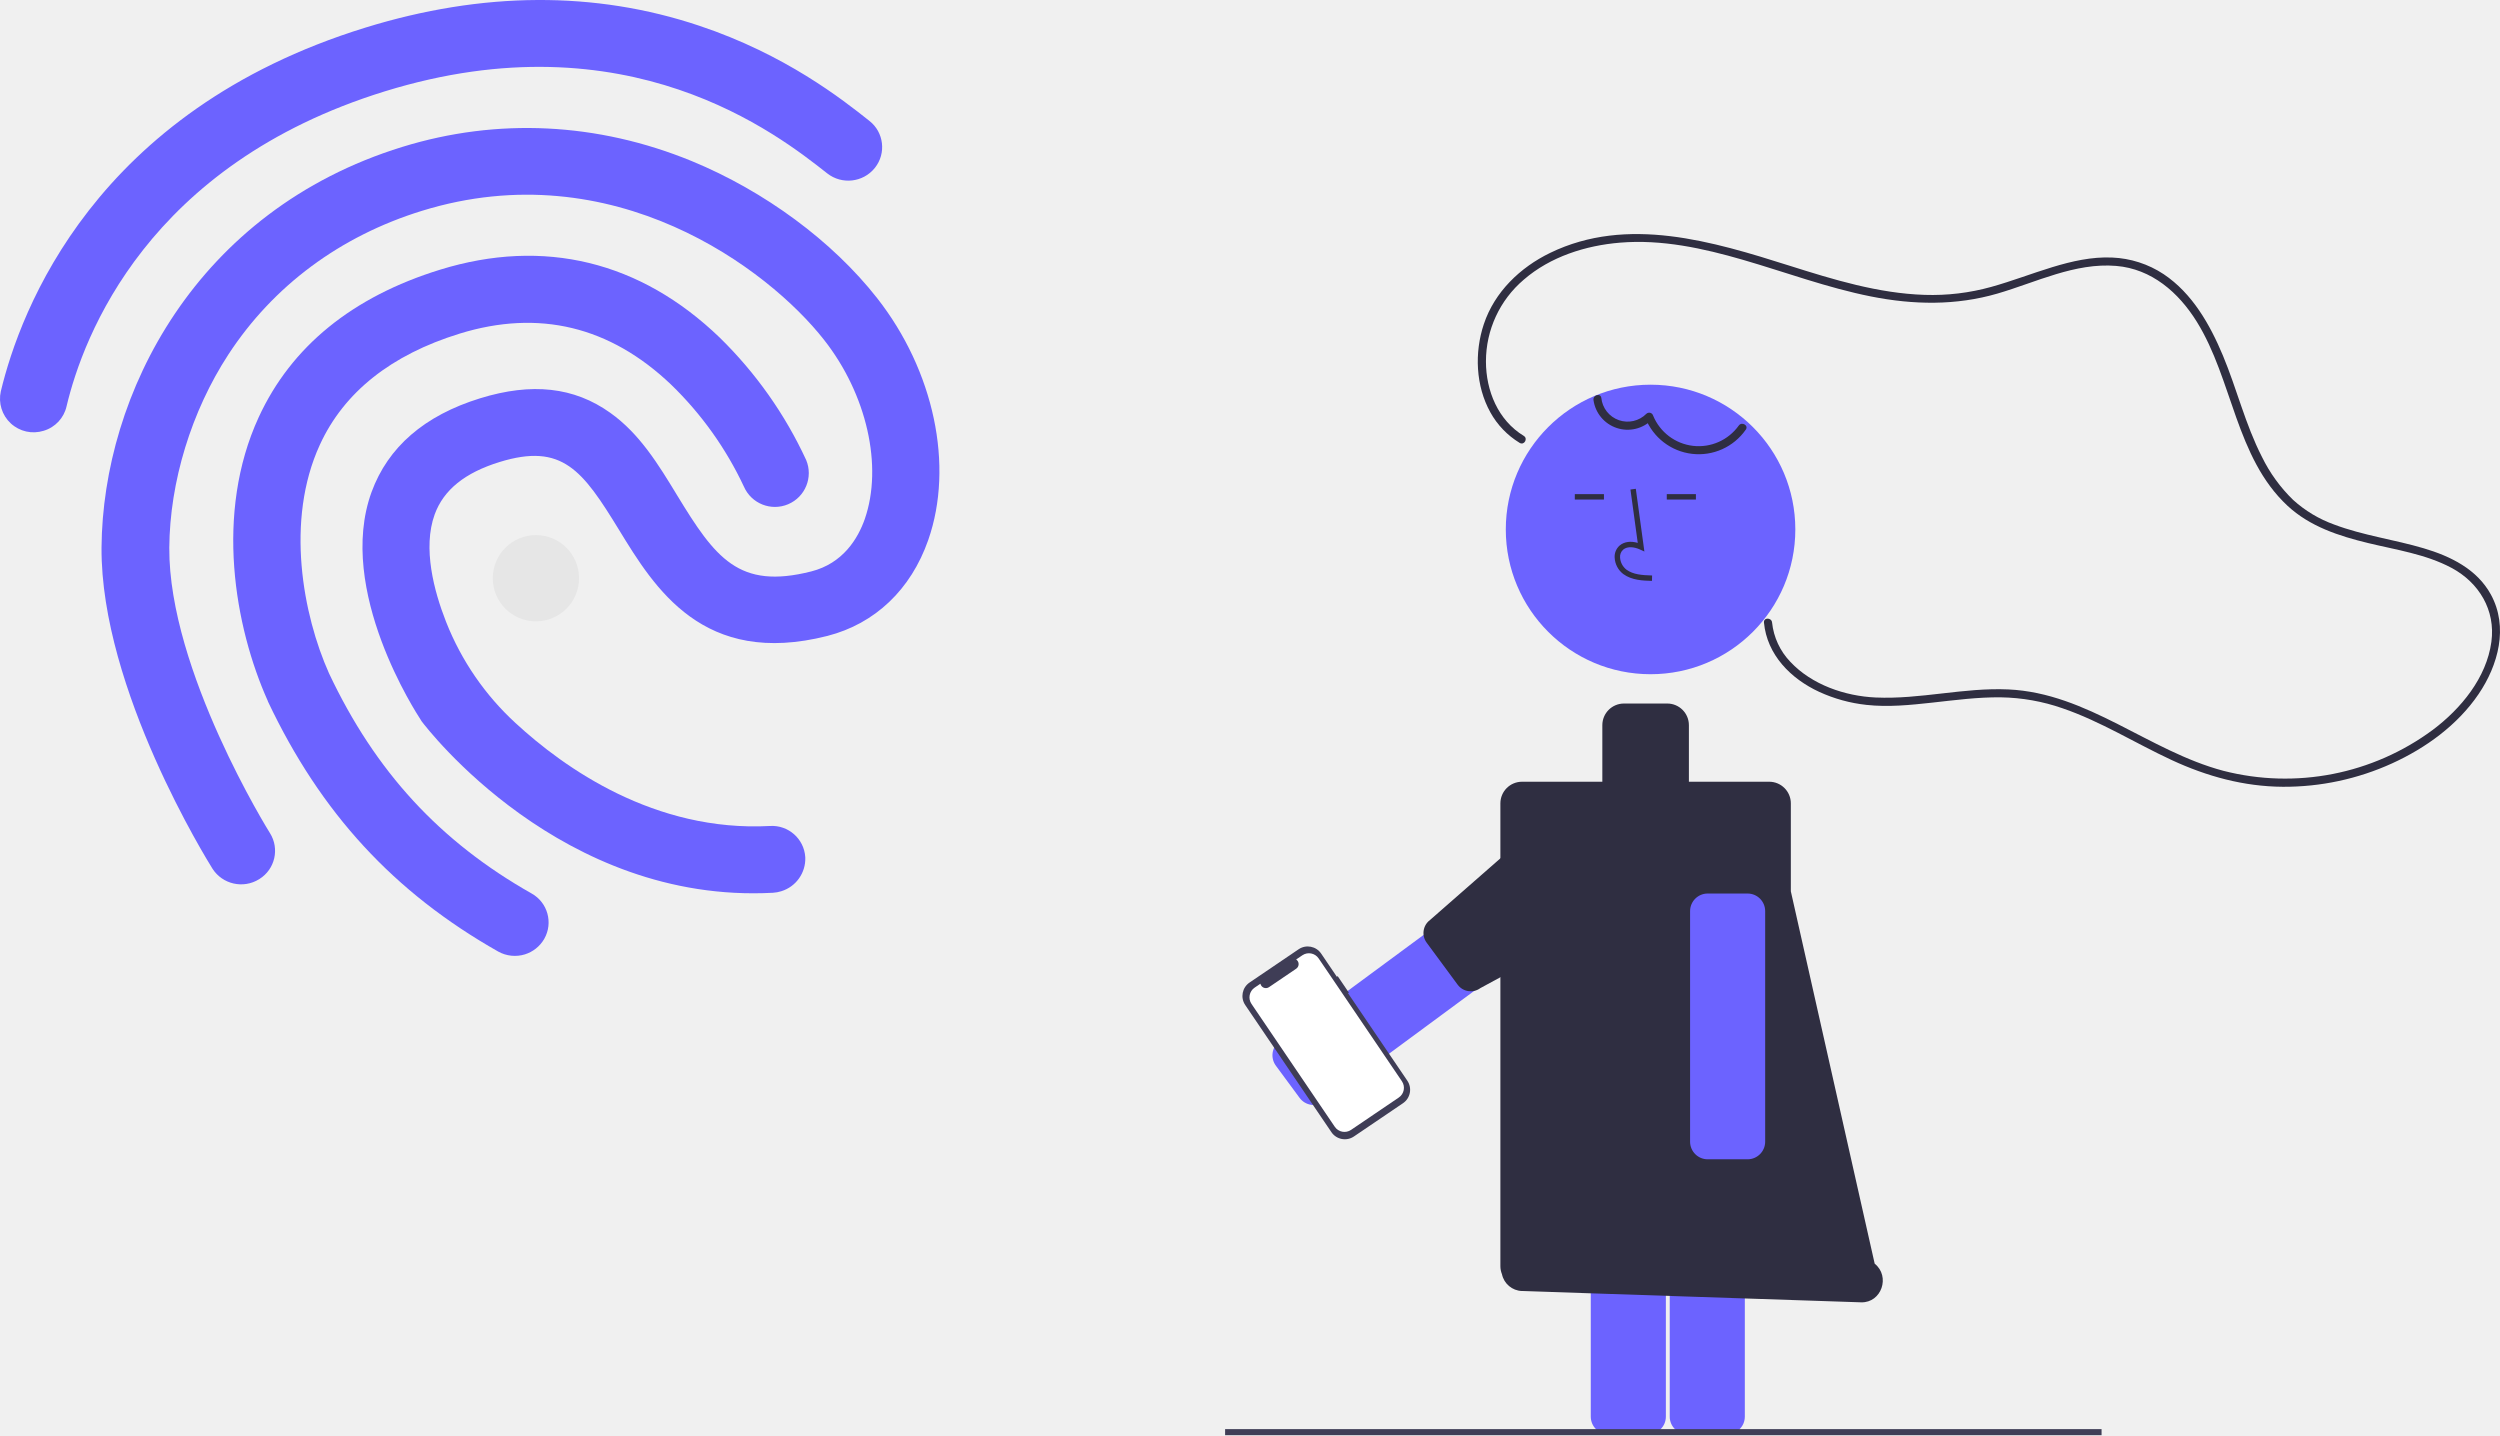
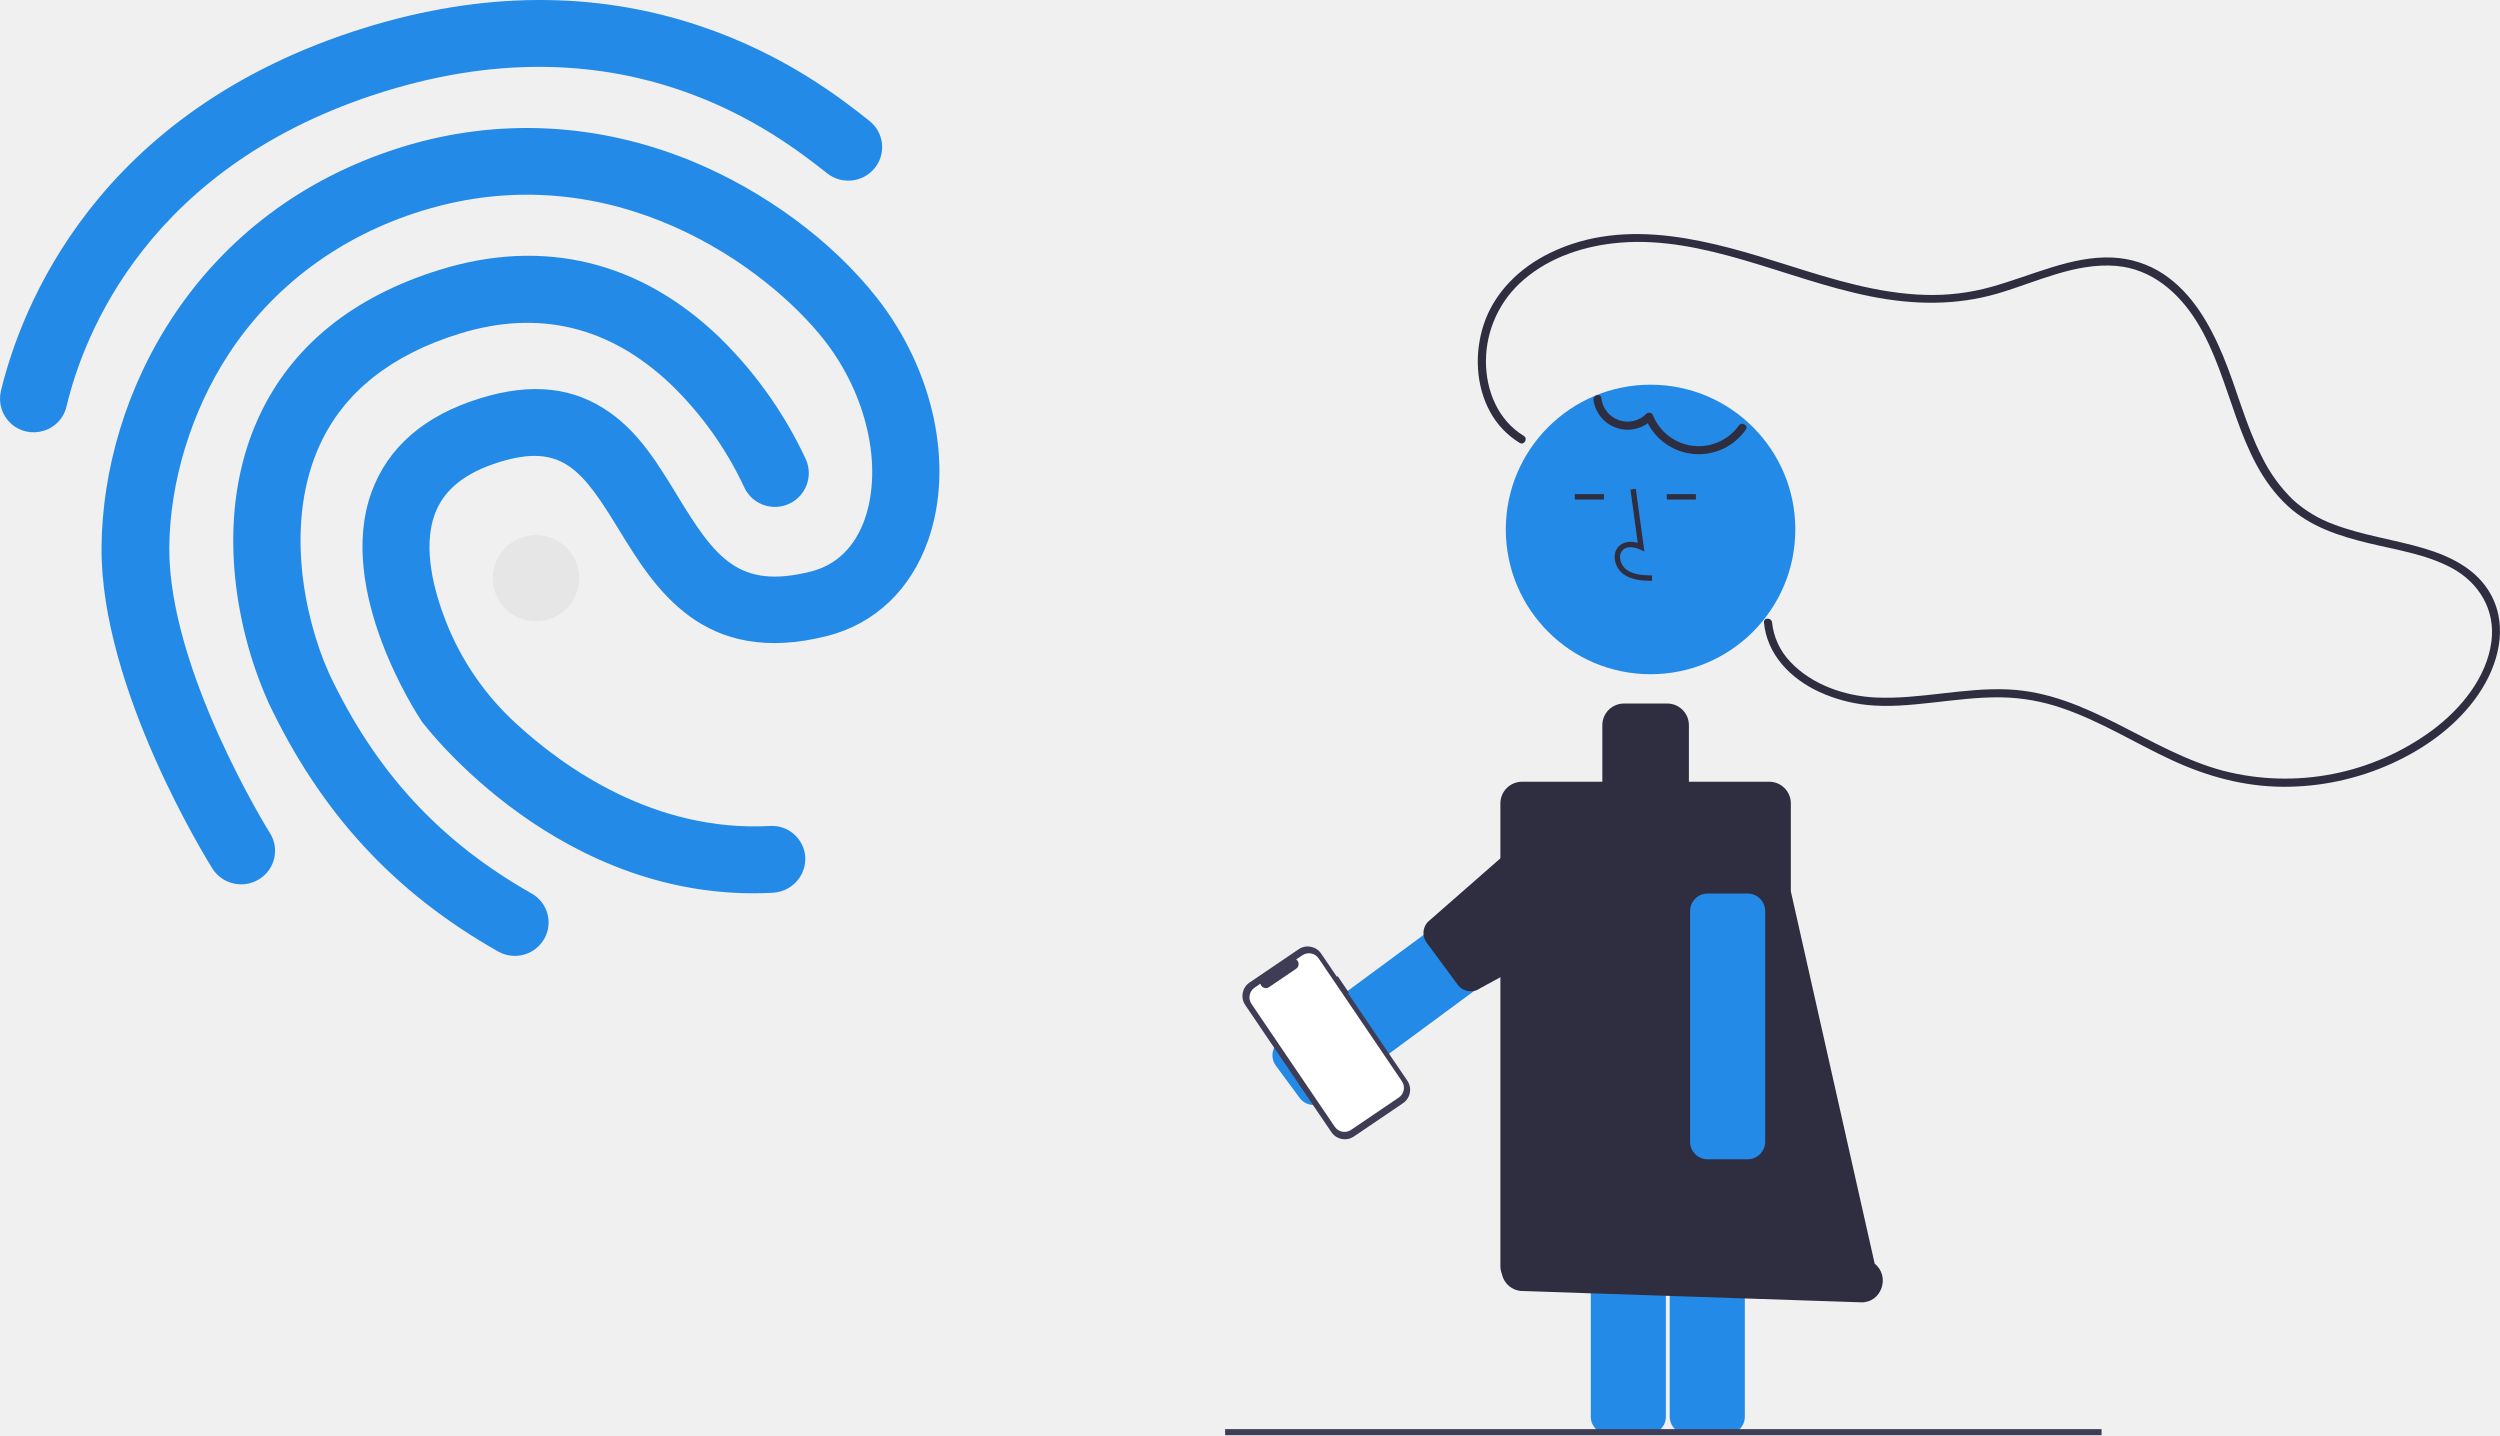
<svg xmlns="http://www.w3.org/2000/svg" data-name="Layer 1" width="924.256" height="530.591" viewBox="0 0 924.256 530.591">
-   <path d="M153.998,343.966a12.416,12.416,0,0,1-15.82-14.588c7.224-30.053,34.692-103.546,134.758-134.458,43.345-13.39,84.914-13.618,123.5-.684,31.744,10.596,52.817,27.178,62.897,35.193a12.313,12.313,0,0,1,2.017,17.297q-.038.048-.076.095a12.603,12.603,0,0,1-17.561,1.993c-18.263-14.39-73.684-58.105-163.507-30.358C192.5,245.549,168.676,308.922,162.496,334.85a12.231,12.231,0,0,1-8.498,9.117Z" transform="translate(-137.8721 -184.7043)" fill="#6c63ff" />
-   <path d="M426.738,514.185a12.346,12.346,0,0,1-3.068.577c-78.175,4.21-127.913-60.735-129.955-63.443l-.379-.625c-1.246-1.933-31.342-47.723-18.093-84.088,6.086-16.625,19.544-28.294,40.116-34.649,19.133-5.91,34.789-4.162,48.115,5.354,10.927,7.753,17.93,19.315,24.717,30.48,14.116,23.182,22.768,34.977,49.6,28.172,11.781-2.99,17.282-12.201,19.795-19.376,6.766-19.525.77-46.143-15.096-66.281-20.497-26.126-77.86-69.52-148.634-47.657-30.223,9.336-54.958,27.734-71.522,53.068-13.722,21.024-21.699,47.137-21.874,71.488-.275,45.341,36.884,104.991,37.236,105.532a12.29,12.29,0,0,1-3.906,16.936q-.057.036-.114.071a12.584,12.584,0,0,1-17.235-3.857c-1.677-2.728-41.356-66.33-41.036-118.732.445-56.8,34.961-124.588,111.154-148.125,35.218-10.879,72.229-9.051,107.058,5.229,26.995,11.136,51.979,29.57,68.497,50.619,21.098,26.868,28.53,62.038,18.926,89.487-6.403,18.3-19.659,30.926-37.275,35.441-45.914,11.679-63.9-17.726-77.018-39.177-13.47-21.991-20.921-32.301-44.202-25.11-12.783,3.949-20.659,10.277-23.971,19.368-4.507,12.428-.236,28.358,4.141,39.525q.068.175.136.349a100.946,100.946,0,0,0,25.613,37.252c18.012,16.634,51.451,40.347,94.07,38.06a12.309,12.309,0,0,1,13.048,11.522q.004.059.007.118a12.579,12.579,0,0,1-8.852,12.472Z" transform="translate(-137.8721 -184.7043)" fill="#6c63ff" />
-   <path d="M331.94,537.534a12.616,12.616,0,0,1-9.871-1.031c-38.557-21.846-65.625-51.228-85.116-92.41l-.078-.254c-12.284-27.458-19.679-69.409-3.367-104.866,12.042-26.162,34.646-44.552,67.071-54.568,38.35-11.847,74.059-3.125,103.366,25.103A153.17,153.17,0,0,1,435.929,354.806a12.516,12.516,0,0,1-23.031,9.804,128.261,128.261,0,0,0-26.966-37.76c-22.59-21.492-48.85-27.847-78.142-18.799-25.313,7.819-42.743,21.643-51.666,41.092-12.867,27.994-6.243,62.949,3.371,84.462,17.186,36.423,41.025,62.258,74.961,81.451a12.255,12.255,0,0,1,4.655,16.695q-.047.083-.095.166A12.569,12.569,0,0,1,331.94,537.534Z" transform="translate(-137.8721 -184.7043)" fill="#6c63ff" />
+   <path d="M153.998,343.966a12.416,12.416,0,0,1-15.82-14.588c7.224-30.053,34.692-103.546,134.758-134.458,43.345-13.39,84.914-13.618,123.5-.684,31.744,10.596,52.817,27.178,62.897,35.193a12.313,12.313,0,0,1,2.017,17.297q-.038.048-.076.095a12.603,12.603,0,0,1-17.561,1.993c-18.263-14.39-73.684-58.105-163.507-30.358C192.5,245.549,168.676,308.922,162.496,334.85a12.231,12.231,0,0,1-8.498,9.117Z" transform="translate(-137.8721 -184.7043)" fill="#238be7" />
+   <path d="M426.738,514.185a12.346,12.346,0,0,1-3.068.577c-78.175,4.21-127.913-60.735-129.955-63.443l-.379-.625c-1.246-1.933-31.342-47.723-18.093-84.088,6.086-16.625,19.544-28.294,40.116-34.649,19.133-5.91,34.789-4.162,48.115,5.354,10.927,7.753,17.93,19.315,24.717,30.48,14.116,23.182,22.768,34.977,49.6,28.172,11.781-2.99,17.282-12.201,19.795-19.376,6.766-19.525.77-46.143-15.096-66.281-20.497-26.126-77.86-69.52-148.634-47.657-30.223,9.336-54.958,27.734-71.522,53.068-13.722,21.024-21.699,47.137-21.874,71.488-.275,45.341,36.884,104.991,37.236,105.532a12.29,12.29,0,0,1-3.906,16.936q-.057.036-.114.071a12.584,12.584,0,0,1-17.235-3.857c-1.677-2.728-41.356-66.33-41.036-118.732.445-56.8,34.961-124.588,111.154-148.125,35.218-10.879,72.229-9.051,107.058,5.229,26.995,11.136,51.979,29.57,68.497,50.619,21.098,26.868,28.53,62.038,18.926,89.487-6.403,18.3-19.659,30.926-37.275,35.441-45.914,11.679-63.9-17.726-77.018-39.177-13.47-21.991-20.921-32.301-44.202-25.11-12.783,3.949-20.659,10.277-23.971,19.368-4.507,12.428-.236,28.358,4.141,39.525q.068.175.136.349a100.946,100.946,0,0,0,25.613,37.252c18.012,16.634,51.451,40.347,94.07,38.06a12.309,12.309,0,0,1,13.048,11.522q.004.059.007.118a12.579,12.579,0,0,1-8.852,12.472Z" transform="translate(-137.8721 -184.7043)" fill="#238be7" />
+   <path d="M331.94,537.534a12.616,12.616,0,0,1-9.871-1.031c-38.557-21.846-65.625-51.228-85.116-92.41l-.078-.254c-12.284-27.458-19.679-69.409-3.367-104.866,12.042-26.162,34.646-44.552,67.071-54.568,38.35-11.847,74.059-3.125,103.366,25.103A153.17,153.17,0,0,1,435.929,354.806a12.516,12.516,0,0,1-23.031,9.804,128.261,128.261,0,0,0-26.966-37.76c-22.59-21.492-48.85-27.847-78.142-18.799-25.313,7.819-42.743,21.643-51.666,41.092-12.867,27.994-6.243,62.949,3.371,84.462,17.186,36.423,41.025,62.258,74.961,81.451a12.255,12.255,0,0,1,4.655,16.695q-.047.083-.095.166A12.569,12.569,0,0,1,331.94,537.534Z" transform="translate(-137.8721 -184.7043)" fill="#238be7" />
  <circle cx="198.128" cy="213.768" r="15.949" fill="#e6e6e6" />
-   <path d="M623.576,593.224a6.57,6.57,0,0,1-.984-.074,6.459,6.459,0,0,1-4.261-2.569L609.57,578.702a6.499,6.499,0,0,1,1.373-9.089l74.899-55.24a6.5,6.5,0,0,1,9.09,1.373l8.76,11.878a6.501,6.501,0,0,1-1.372,9.09L627.42,591.954A6.454,6.454,0,0,1,623.576,593.224Z" transform="translate(-137.8721 -184.7043)" fill="#6c63ff" />
+   <path d="M623.576,593.224a6.57,6.57,0,0,1-.984-.074,6.459,6.459,0,0,1-4.261-2.569L609.57,578.702a6.499,6.499,0,0,1,1.373-9.089l74.899-55.24a6.5,6.5,0,0,1,9.09,1.373l8.76,11.878a6.501,6.501,0,0,1-1.372,9.09L627.42,591.954A6.454,6.454,0,0,1,623.576,593.224Z" transform="translate(-137.8721 -184.7043)" fill="#238be7" />
  <path d="M676.769,548.748,665.305,533.205a6,6,0,0,1,1.267-8.39l43.861-38.43a6,6,0,0,1,8.39,1.267l20.964,25.043a6,6,0,0,1-1.267,8.39l-53.361,28.93A6,6,0,0,1,676.769,548.748Z" transform="translate(-137.8721 -184.7043)" fill="#2f2e41" />
-   <path d="M747.246,714.956H732.487a6.508,6.508,0,0,1-6.5-6.5V585.441a6.508,6.508,0,0,1,6.5-6.5h14.759a6.508,6.508,0,0,1,6.5,6.5V708.456A6.508,6.508,0,0,1,747.246,714.956Z" transform="translate(-137.8721 -184.7043)" fill="#6c63ff" />
-   <path d="M776.438,714.956H761.678a6.508,6.508,0,0,1-6.5-6.5V585.441a6.508,6.508,0,0,1,6.5-6.5H776.438a6.508,6.508,0,0,1,6.5,6.5V708.456A6.508,6.508,0,0,1,776.438,714.956Z" transform="translate(-137.8721 -184.7043)" fill="#6c63ff" />
+   <path d="M747.246,714.956H732.487a6.508,6.508,0,0,1-6.5-6.5V585.441a6.508,6.508,0,0,1,6.5-6.5h14.759a6.508,6.508,0,0,1,6.5,6.5V708.456A6.508,6.508,0,0,1,747.246,714.956Z" transform="translate(-137.8721 -184.7043)" fill="#238be7" />
+   <path d="M776.438,714.956H761.678a6.508,6.508,0,0,1-6.5-6.5V585.441a6.508,6.508,0,0,1,6.5-6.5H776.438a6.508,6.508,0,0,1,6.5,6.5V708.456A6.508,6.508,0,0,1,776.438,714.956Z" transform="translate(-137.8721 -184.7043)" fill="#238be7" />
  <rect x="452.923" y="528.351" width="324.033" height="2.241" fill="#3f3d56" />
-   <circle cx="610.216" cy="195.742" r="53.519" fill="#6c63ff" />
+   <circle cx="610.216" cy="195.742" r="53.519" fill="#238be7" />
  <path d="M830.944,651.879,799.95,514.234V481.712a8,8,0,0,0-8-8H762.26V452.799a8,8,0,0,0-8-8h-16a8,8,0,0,0-8,8v20.913H700.569a8,8,0,0,0-8,8V652.799a7.968,7.968,0,0,0,.584,2.993,7.834,7.834,0,0,0,7.377,6.207L825.955,666.18C833.451,666.377,836.852,656.628,830.944,651.879Z" transform="translate(-137.8721 -184.7043)" fill="#2f2e41" />
  <path d="M748.603,399.461c-3.306-.093-7.42-.208-10.589-2.523a8.131,8.131,0,0,1-3.2-6.07,5.471,5.471,0,0,1,1.86-4.495c1.657-1.398,4.076-1.726,6.678-.961l-2.699-19.727,1.982-.271,3.172,23.19-1.654-.759c-1.919-.881-4.552-1.328-6.188.055a3.513,3.513,0,0,0-1.152,2.896,6.143,6.143,0,0,0,2.381,4.526c2.467,1.802,5.746,2.035,9.466,2.139Z" transform="translate(-137.8721 -184.7043)" fill="#2f2e41" />
  <rect x="582.21" y="182.682" width="10.771" height="2" fill="#2f2e41" />
  <rect x="616.21" y="182.682" width="10.771" height="2" fill="#2f2e41" />
  <path d="M701.221,345.854c-9.507-5.761-13.984-16.691-13.992-27.5a39.637,39.637,0,0,1,14.012-30.275c9.792-8.469,22.831-12.613,35.57-13.666,15.413-1.274,30.726,2.076,45.446,6.352,15.761,4.579,31.205,10.339,47.339,13.545,15.656,3.111,31.354,3.417,46.768-1.081,14.227-4.152,28.668-11.488,43.864-10.216,13.125,1.098,23.092,9.832,29.797,20.623,13.312,21.424,14.363,50.178,33.507,68.018,8.277,7.713,19.06,11.208,29.836,13.819,10.334,2.504,21.358,4.109,30.841,9.177,10.169,5.435,16.325,15.65,14.734,27.354-1.807,13.294-11.266,24.735-21.681,32.545A91.731,91.731,0,0,1,959.868,469.675c-27.632-7.331-50.088-28.746-79.528-30.088-16.424-.749-32.594,3.726-49.015,2.984-11.381-.514-23.63-4.722-31.557-13.185a24.709,24.709,0,0,1-6.757-14.537c-.179-1.906-3.181-1.924-3,0,1.125,11.957,9.927,20.789,20.43,25.644a56.355,56.355,0,0,0,17.48,4.812c8.036.888,16.229.048,24.228-.829,8.455-.927,16.924-2.069,25.448-1.967a72.74,72.74,0,0,1,22.837,4.061c14.106,4.838,26.813,12.865,40.288,19.116,13.042,6.051,26.7,9.802,41.146,9.895a96.211,96.211,0,0,0,40.368-8.657c12.478-5.684,24.203-14.169,31.972-25.608,7.284-10.724,11.108-24.793,4.553-36.799-5.138-9.41-14.936-14.172-24.816-17.103-10.952-3.25-22.399-4.734-33.12-8.781a45.593,45.593,0,0,1-15.172-9.1,57.003,57.003,0,0,1-11.531-15.911c-6.138-11.973-9.274-25.123-14.443-37.49-4.788-11.456-11.34-23.002-21.894-30.062a37.244,37.244,0,0,0-19.057-6.152c-7.518-.34-14.988,1.386-22.134,3.561-7.561,2.301-14.939,5.176-22.558,7.294a81.672,81.672,0,0,1-24.669,2.946c-17.122-.558-33.662-5.644-49.871-10.772-28.396-8.983-59.976-18.601-88.525-4.753-11.124,5.396-20.546,14.448-24.519,26.335-3.515,10.518-3.029,22.787,2.39,32.586a30.455,30.455,0,0,0,10.863,11.33c1.655,1.003,3.165-1.59,1.514-2.59Z" transform="translate(-137.8721 -184.7043)" fill="#2f2e41" />
-   <path d="M783.96,613.299H769.201a6.508,6.508,0,0,1-6.5-6.5V521.544a6.508,6.508,0,0,1,6.5-6.5h14.76a6.508,6.508,0,0,1,6.5,6.5v85.255A6.508,6.508,0,0,1,783.96,613.299Z" transform="translate(-137.8721 -184.7043)" fill="#6c63ff" />
+   <path d="M783.96,613.299H769.201a6.508,6.508,0,0,1-6.5-6.5V521.544a6.508,6.508,0,0,1,6.5-6.5h14.76a6.508,6.508,0,0,1,6.5,6.5v85.255A6.508,6.508,0,0,1,783.96,613.299Z" transform="translate(-137.8721 -184.7043)" fill="#238be7" />
  <path d="M726.988,332.612a12.736,12.736,0,0,0,21.659,7.201l-2.507-.662a21.205,21.205,0,0,0,37.152,4.397c1.13-1.569-1.472-3.069-2.59-1.514a18.21,18.21,0,0,1-31.668-3.68,1.522,1.522,0,0,0-2.507-.662,9.758,9.758,0,0,1-16.644-5.877c-.268-1.904-3.159-1.094-2.893.798Z" transform="translate(-137.8721 -184.7043)" fill="#2f2e41" />
-   <path id="f6ad8881-531f-450f-af8c-ee430f91c944-188" data-name="Path 33" d="M632.424,545.597l-.313.212-5.808-8.567a5.99,5.99,0,0,0-8.319-1.597h0l-18.15,12.304a5.99,5.99,0,0,0-1.597,8.319l31.861,46.998a5.99,5.99,0,0,0,8.319,1.597h0l18.15-12.304a5.99,5.99,0,0,0,1.597-8.319h0l-21.92-32.333.313-.212Z" transform="translate(-137.8721 -184.7043)" fill="#3f3d56" />
-   <path id="fc886b53-8f7f-459a-8f46-dc88972f03c0-189" data-name="Path 34" d="M619.357,537.87l-2.293,1.555a2.057,2.057,0,0,1,.014,3.415l-10.064,6.823a2.057,2.057,0,0,1-3.167-1.277l-2.142,1.452a4.33,4.33,0,0,0-1.154,6.014h0l30.793,45.423a4.33,4.33,0,0,0,6.014,1.154h0l17.652-11.967a4.33,4.33,0,0,0,1.154-6.014h0l-30.793-45.423a4.33,4.33,0,0,0-6.014-1.154h0Z" transform="translate(-137.8721 -184.7043)" fill="#fff" />
+   <path id="f6ad8881-531f-450f-af8c-ee430f91c944-116" data-name="Path 33" d="M632.424,545.597l-.313.212-5.808-8.567a5.99,5.99,0,0,0-8.319-1.597h0l-18.15,12.304a5.99,5.99,0,0,0-1.597,8.319l31.861,46.998a5.99,5.99,0,0,0,8.319,1.597h0l18.15-12.304a5.99,5.99,0,0,0,1.597-8.319h0l-21.92-32.333.313-.212Z" transform="translate(-137.8721 -184.7043)" fill="#3f3d56" />
+   <path id="fc886b53-8f7f-459a-8f46-dc88972f03c0-117" data-name="Path 34" d="M619.357,537.87l-2.293,1.555a2.057,2.057,0,0,1,.014,3.415l-10.064,6.823a2.057,2.057,0,0,1-3.167-1.277l-2.142,1.452a4.33,4.33,0,0,0-1.154,6.014h0l30.793,45.423a4.33,4.33,0,0,0,6.014,1.154h0l17.652-11.967a4.33,4.33,0,0,0,1.154-6.014h0l-30.793-45.423a4.33,4.33,0,0,0-6.014-1.154h0Z" transform="translate(-137.8721 -184.7043)" fill="#fff" />
</svg>
